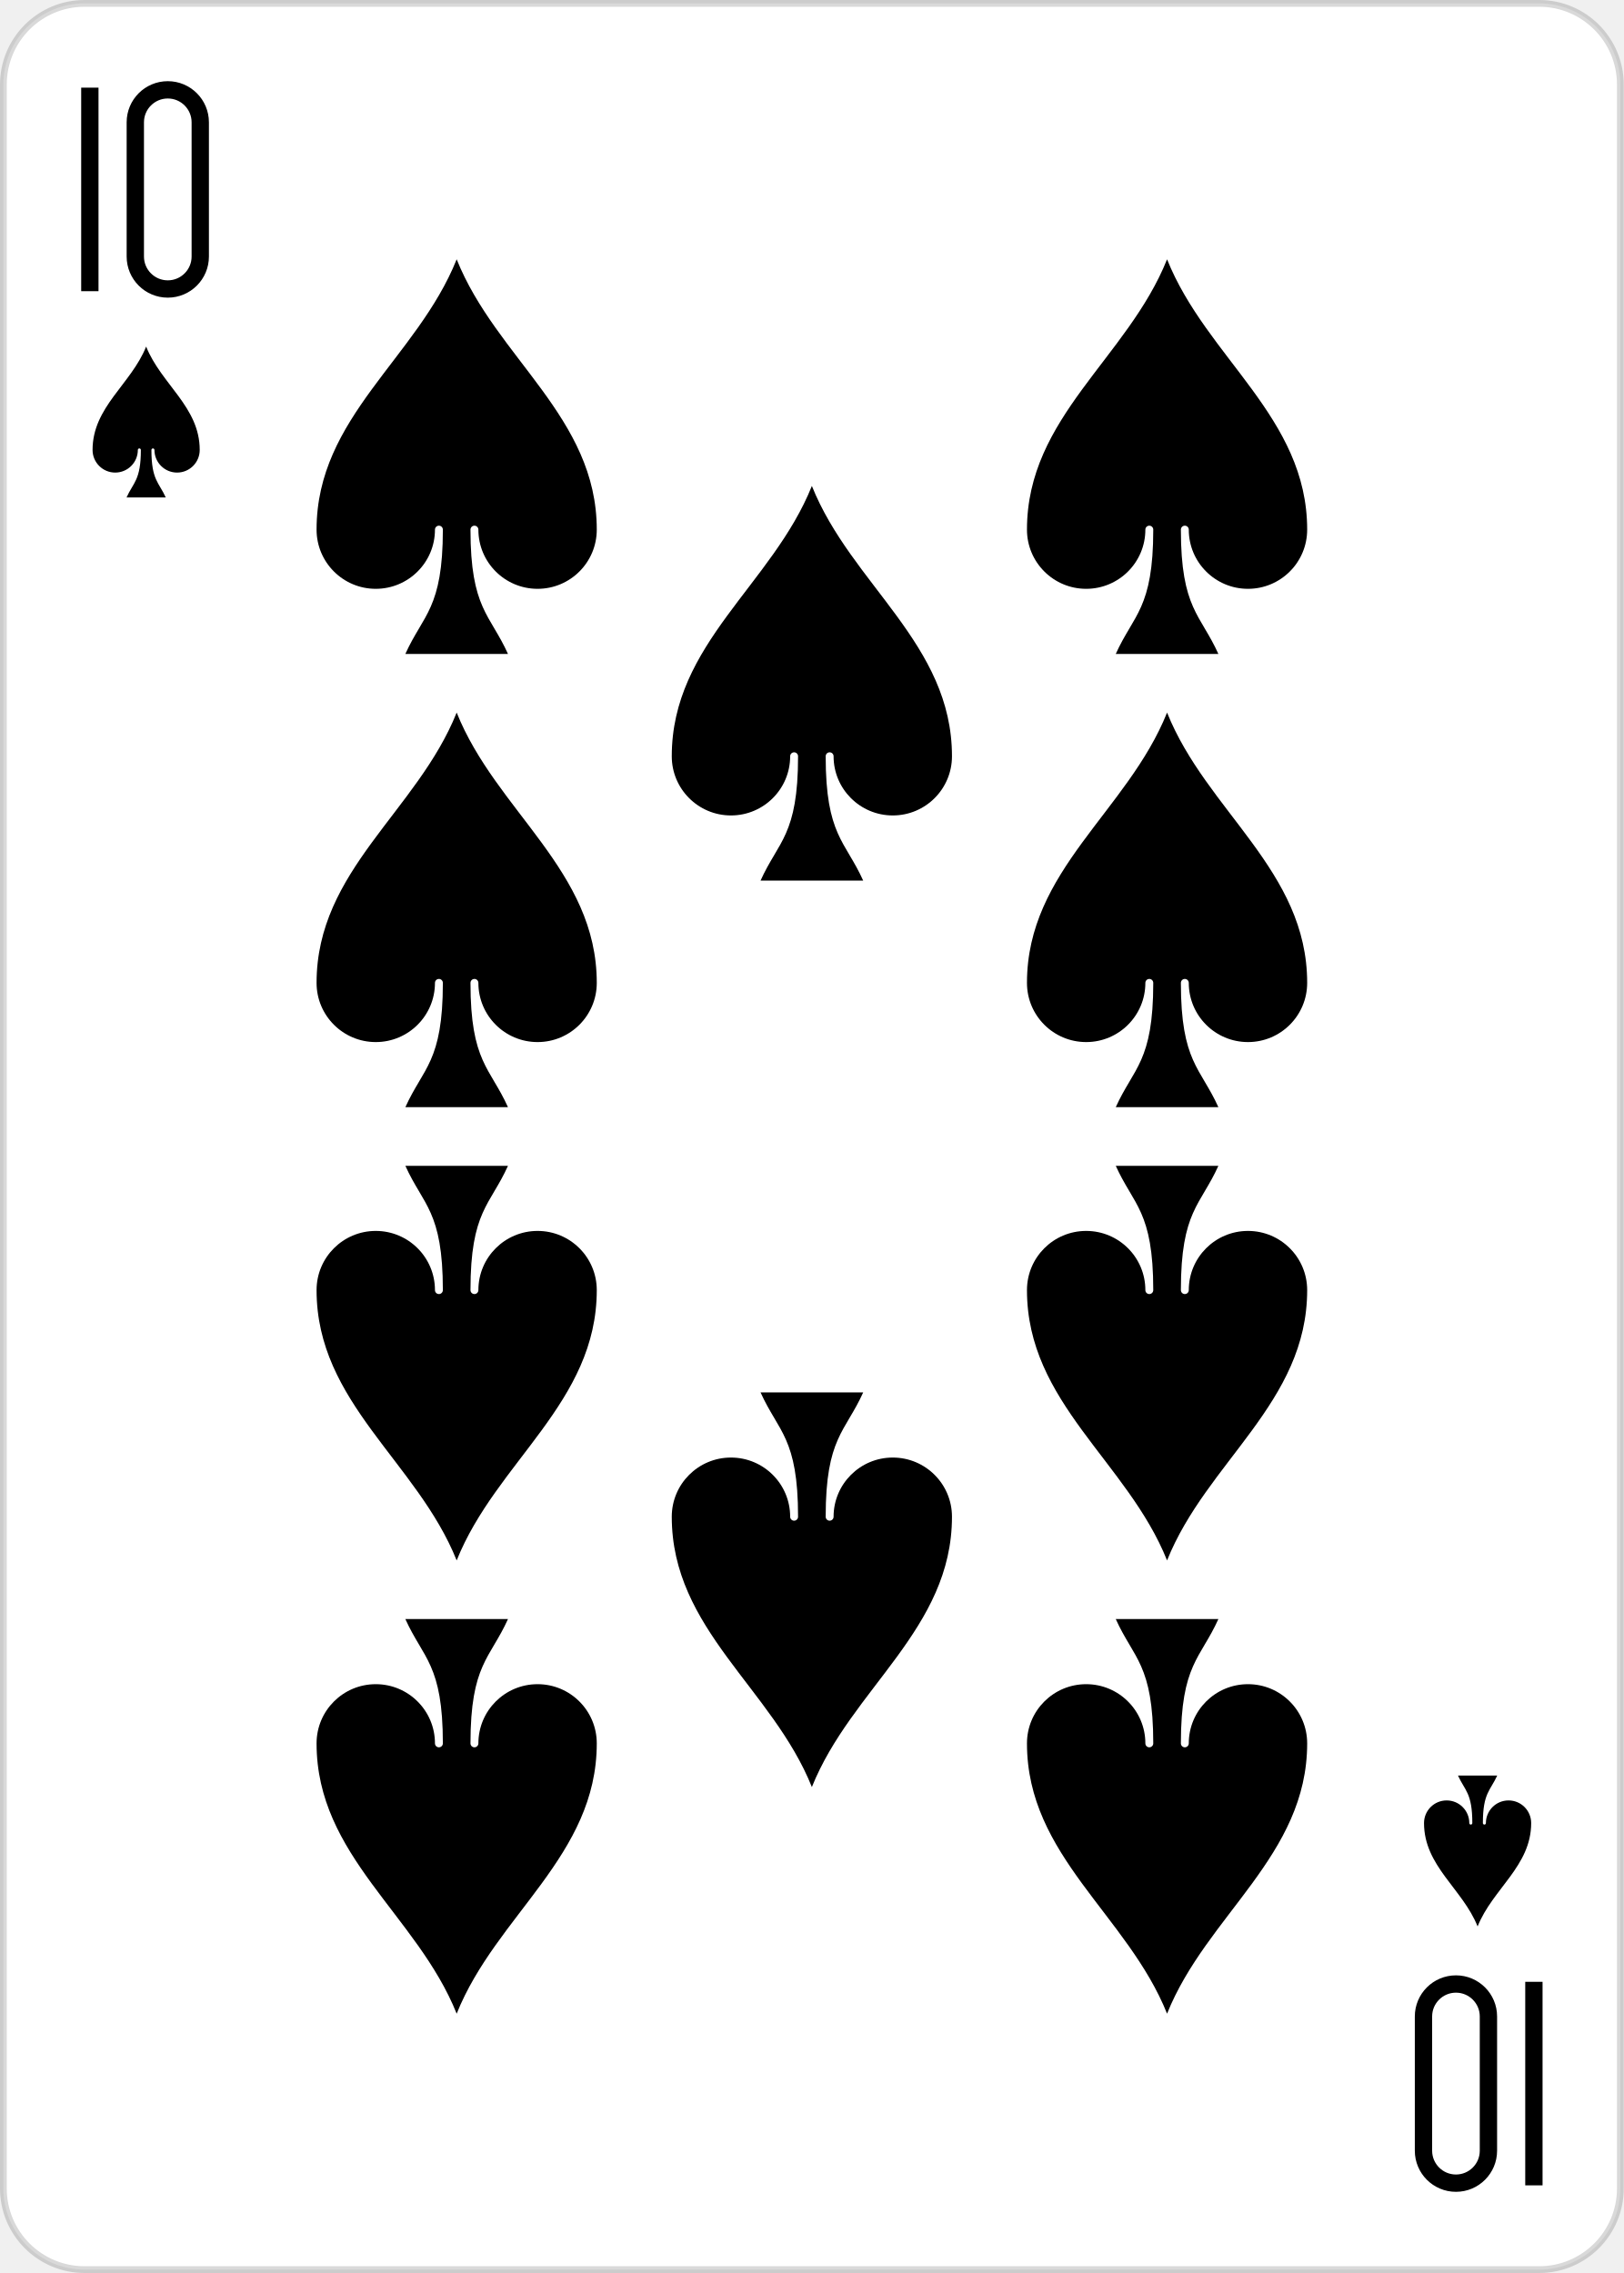
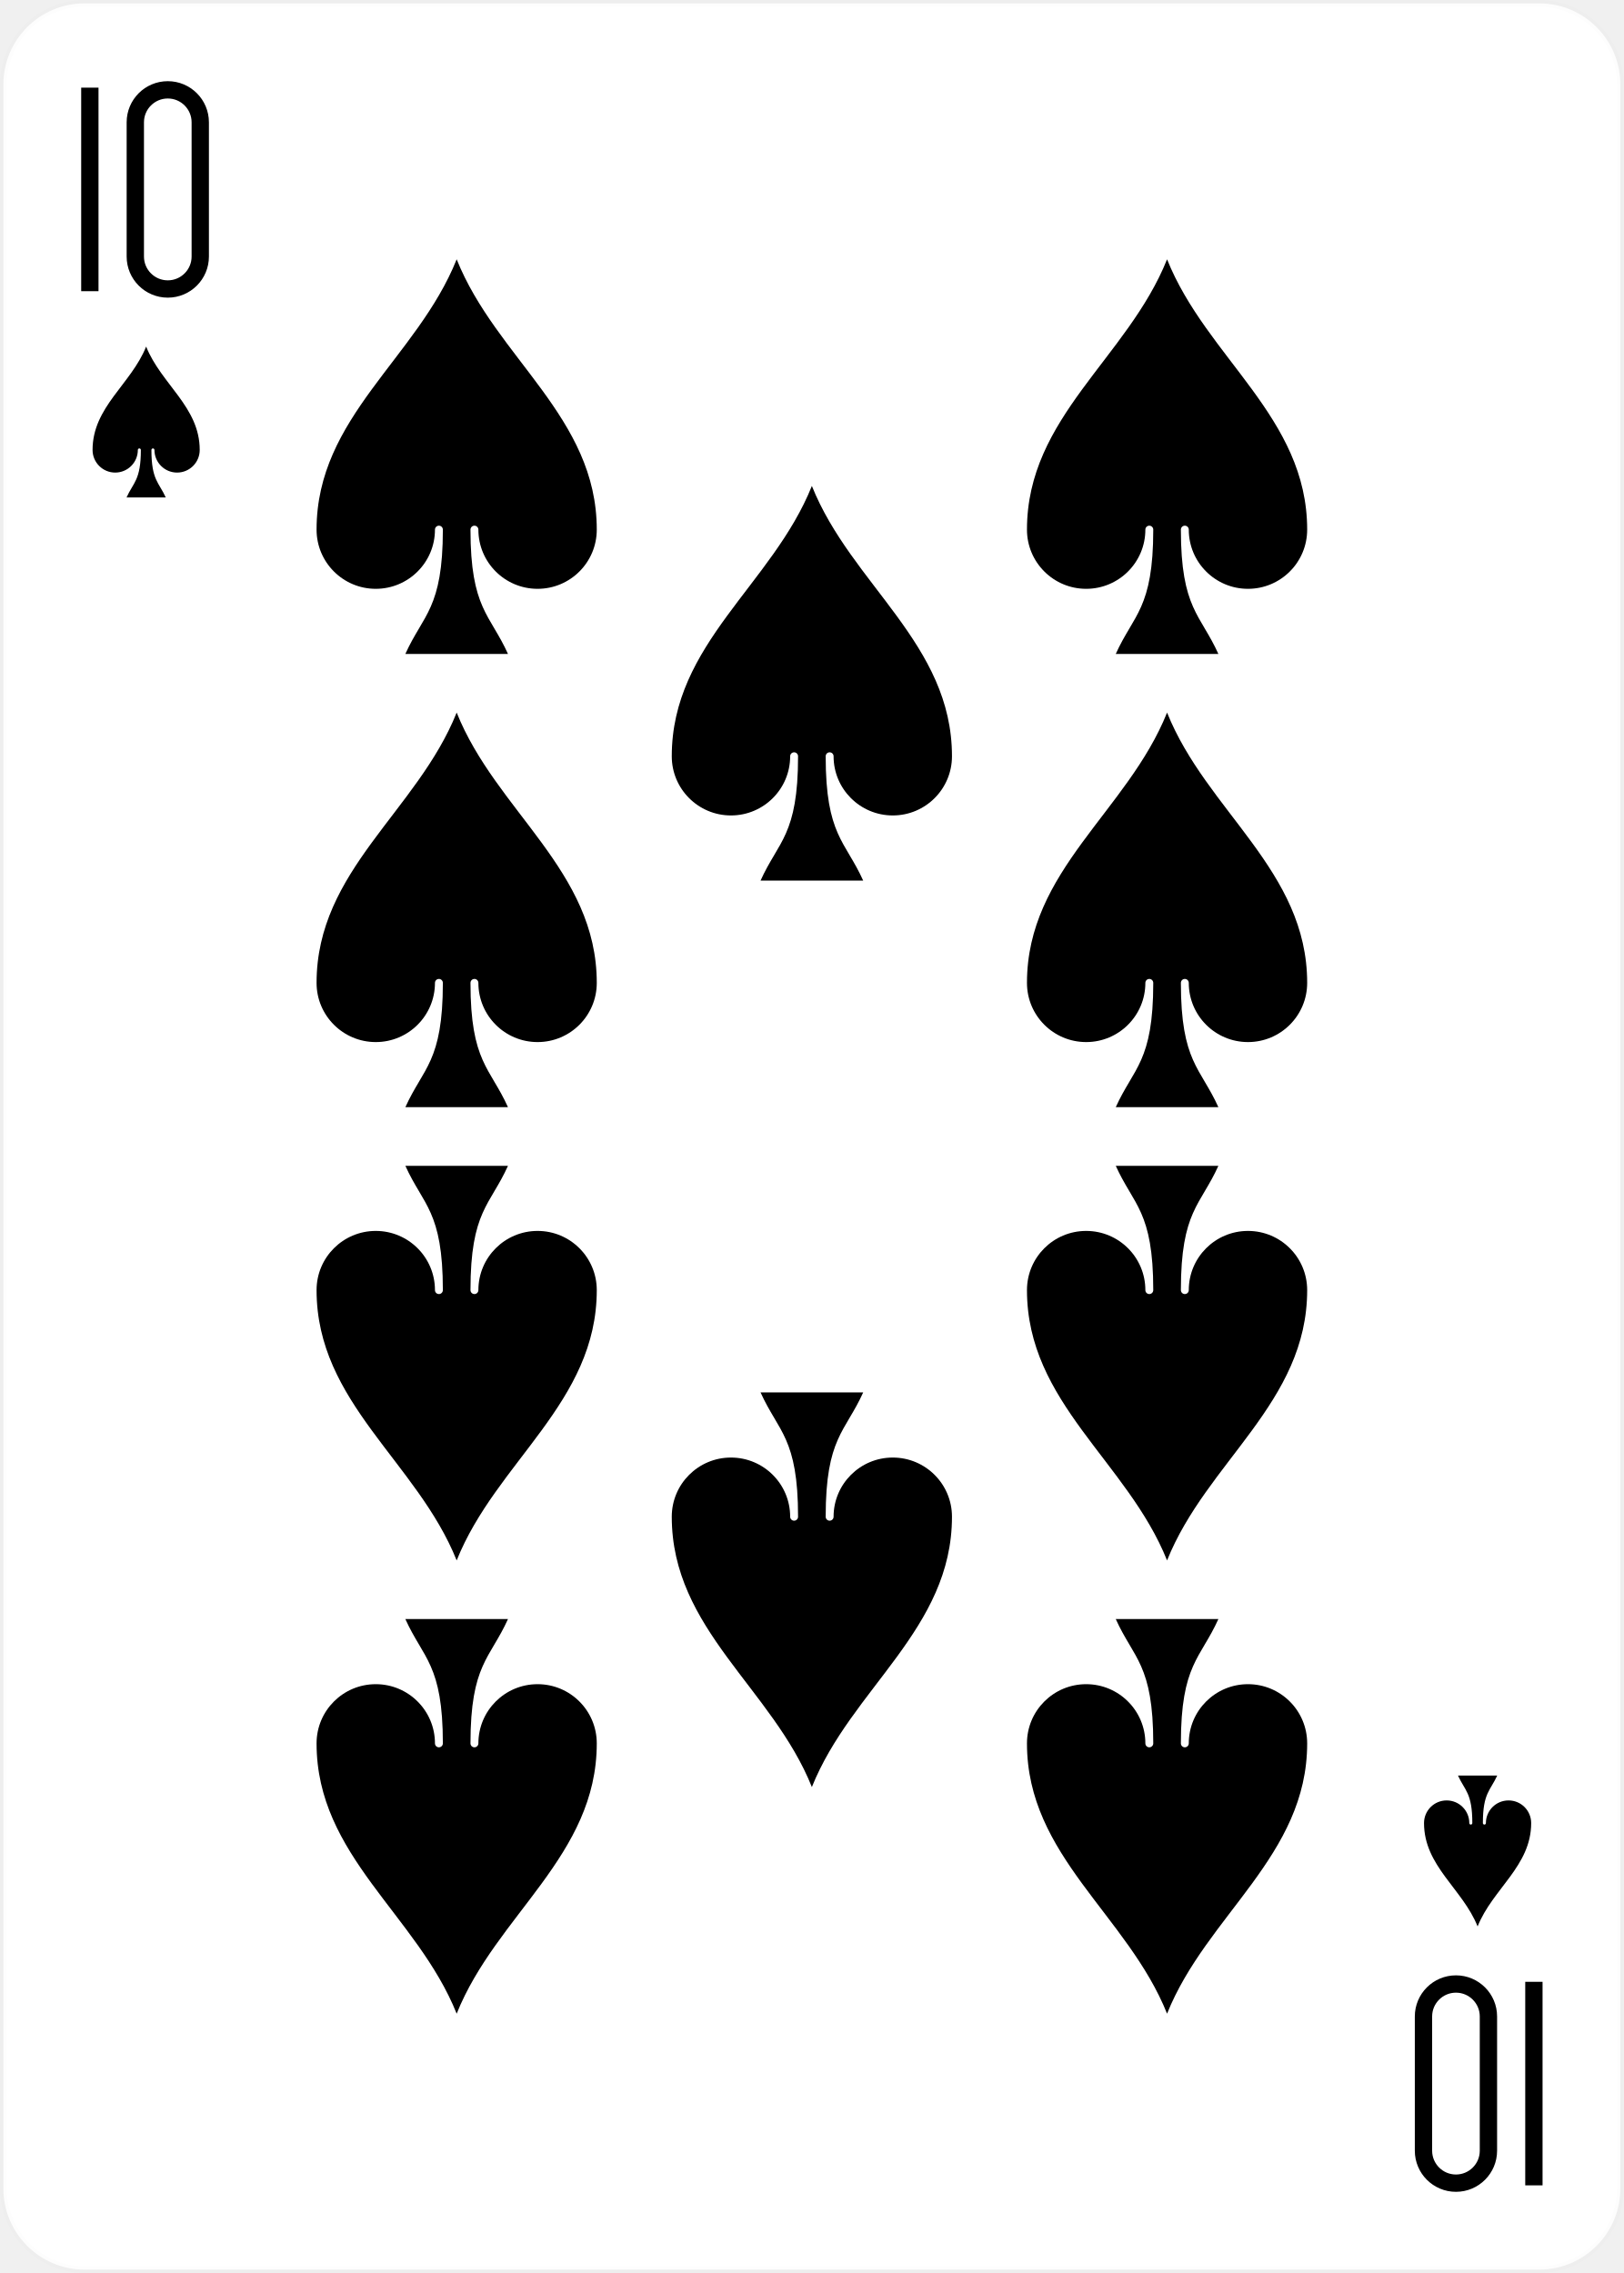
<svg xmlns="http://www.w3.org/2000/svg" xmlns:xlink="http://www.w3.org/1999/xlink" class="card" face="TS" height="13.125in" preserveAspectRatio="none" viewBox="-120 -168 240 336" width="9.375in">
  <style>
    /* CSS pour centrer le SVG dans l'écran */
    svg {
        position: absolute;
        top: 50%;
        left: 50%;
        transform: translate(-50%, -50%);
    }
    body {
        margin: 0;
        overflow: hidden;
    }
</style>
  <defs>
    <symbol id="SST" viewBox="-600 -600 1200 1200" preserveAspectRatio="xMinYMid">
      <path d="M0 -500C100 -250 355 -100 355 185A150 150 0 0 1 55 185A10 10 0 0 0 35 185C35 385 85 400 130 500L-130 500C-85 400 -35 385 -35 185A10 10 0 0 0 -55 185A150 150 0 0 1 -355 185C-355 -100 -100 -250 0 -500Z" fill="black" />
    </symbol>
    <symbol id="VST" viewBox="-500 -500 1000 1000" preserveAspectRatio="xMinYMid">
      <path d="M-260 430L-260 -430M-50 0L-50 -310A150 150 0 0 1 250 -310L250 310A150 150 0 0 1 -50 310Z" stroke="black" stroke-width="80" stroke-linecap="square" stroke-miterlimit="1.5" fill="none" />
    </symbol>
  </defs>
-   <rect width="239" height="335" x="-119.5" y="-167.5" rx="12" ry="12" fill="white" stroke="rgba(0,0,0,0.15)" />
+   <rect width="239" height="335" x="-119.5" y="-167.5" rx="12" ry="12" fill="white" stroke="rgba(0,0,0,0.01)" />
  <use xlink:href="#VST" height="32" width="32" x="-114.4" y="-156" />
  <use xlink:href="#SST" height="26.769" width="26.769" x="-111.784" y="-119" />
  <use xlink:href="#SST" height="70" width="70" x="-87.501" y="-135.501" />
  <use xlink:href="#SST" height="70" width="70" x="17.501" y="-135.501" />
  <use xlink:href="#SST" height="70" width="70" x="-87.501" y="-68.5" />
  <use xlink:href="#SST" height="70" width="70" x="17.501" y="-68.5" />
  <use xlink:href="#SST" height="70" width="70" x="-35" y="-102" />
  <g transform="rotate(180)">
    <use xlink:href="#VST" height="32" width="32" x="-114.4" y="-156" />
    <use xlink:href="#SST" height="26.769" width="26.769" x="-111.784" y="-119" />
    <use xlink:href="#SST" height="70" width="70" x="-87.501" y="-135.501" />
    <use xlink:href="#SST" height="70" width="70" x="17.501" y="-135.501" />
    <use xlink:href="#SST" height="70" width="70" x="-87.501" y="-68.5" />
    <use xlink:href="#SST" height="70" width="70" x="17.501" y="-68.5" />
    <use xlink:href="#SST" height="70" width="70" x="-35" y="-102" />
  </g>
</svg>
